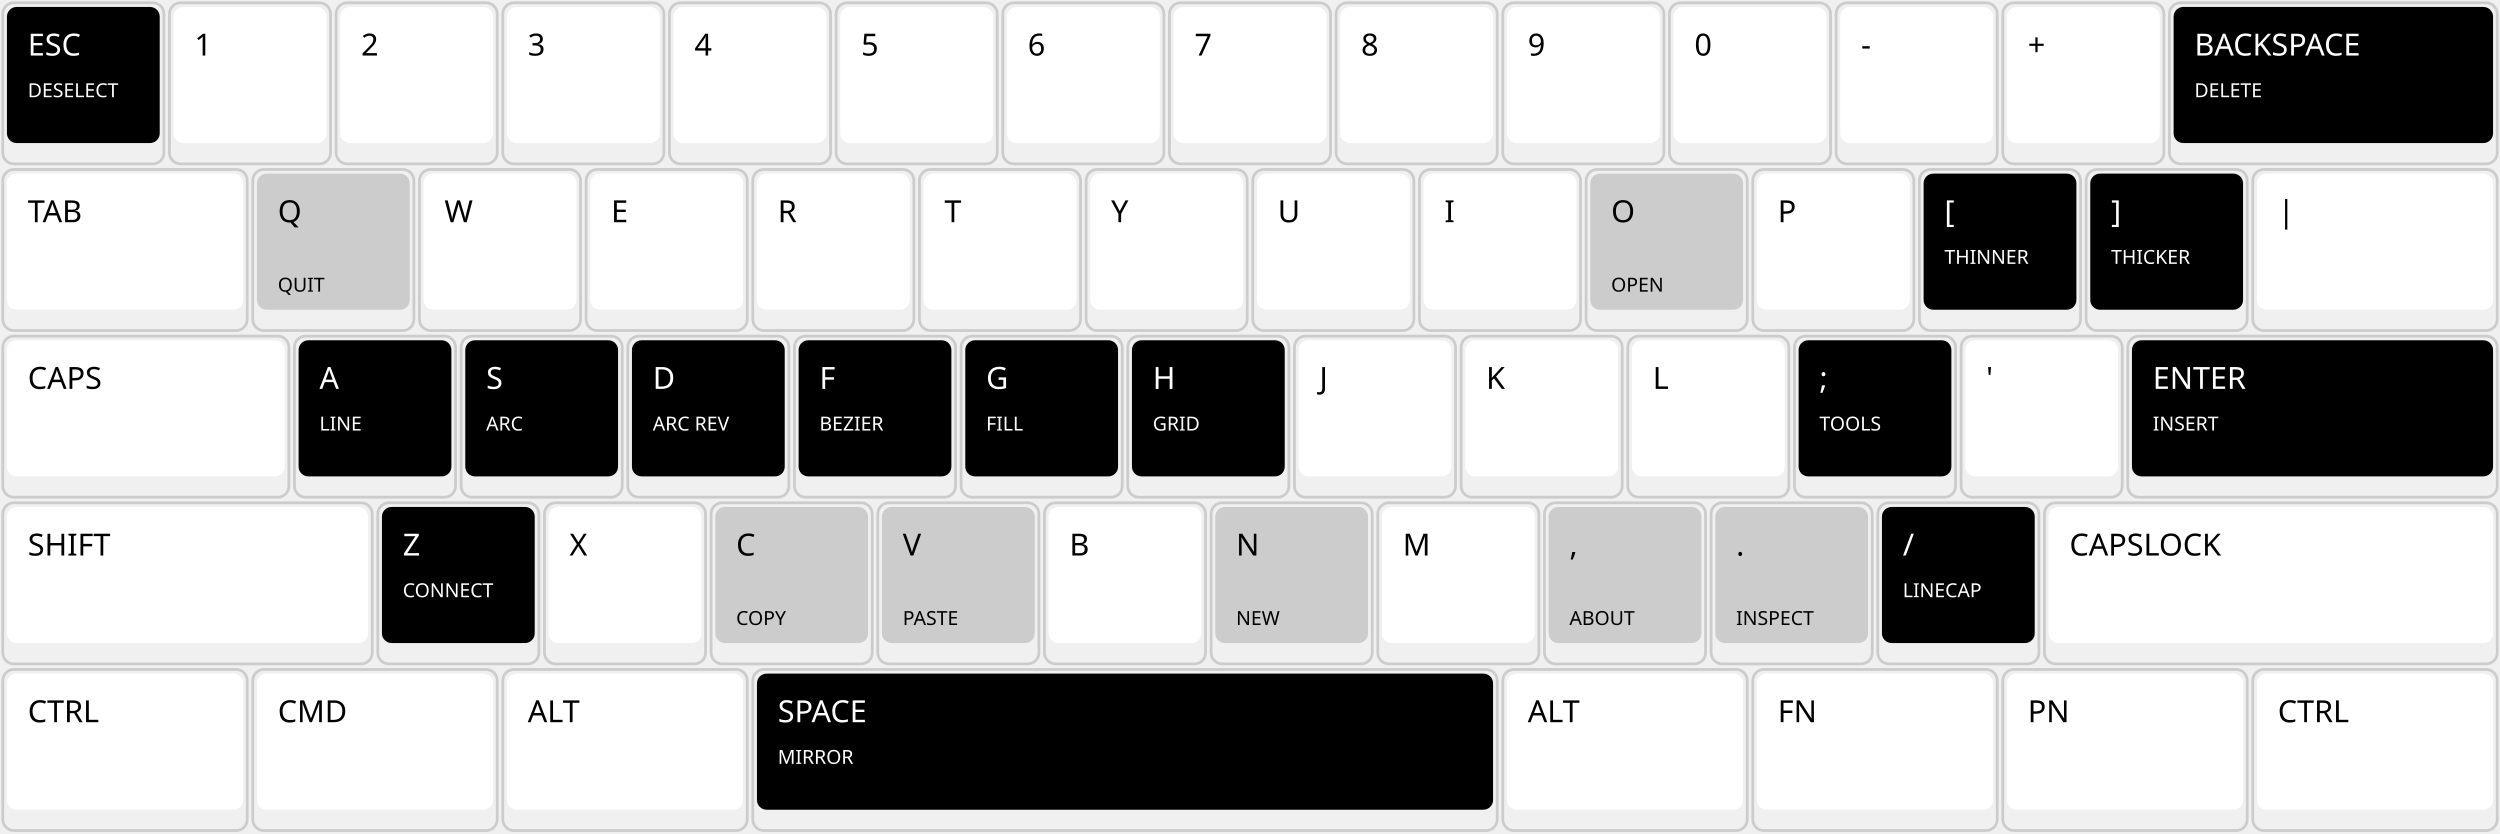
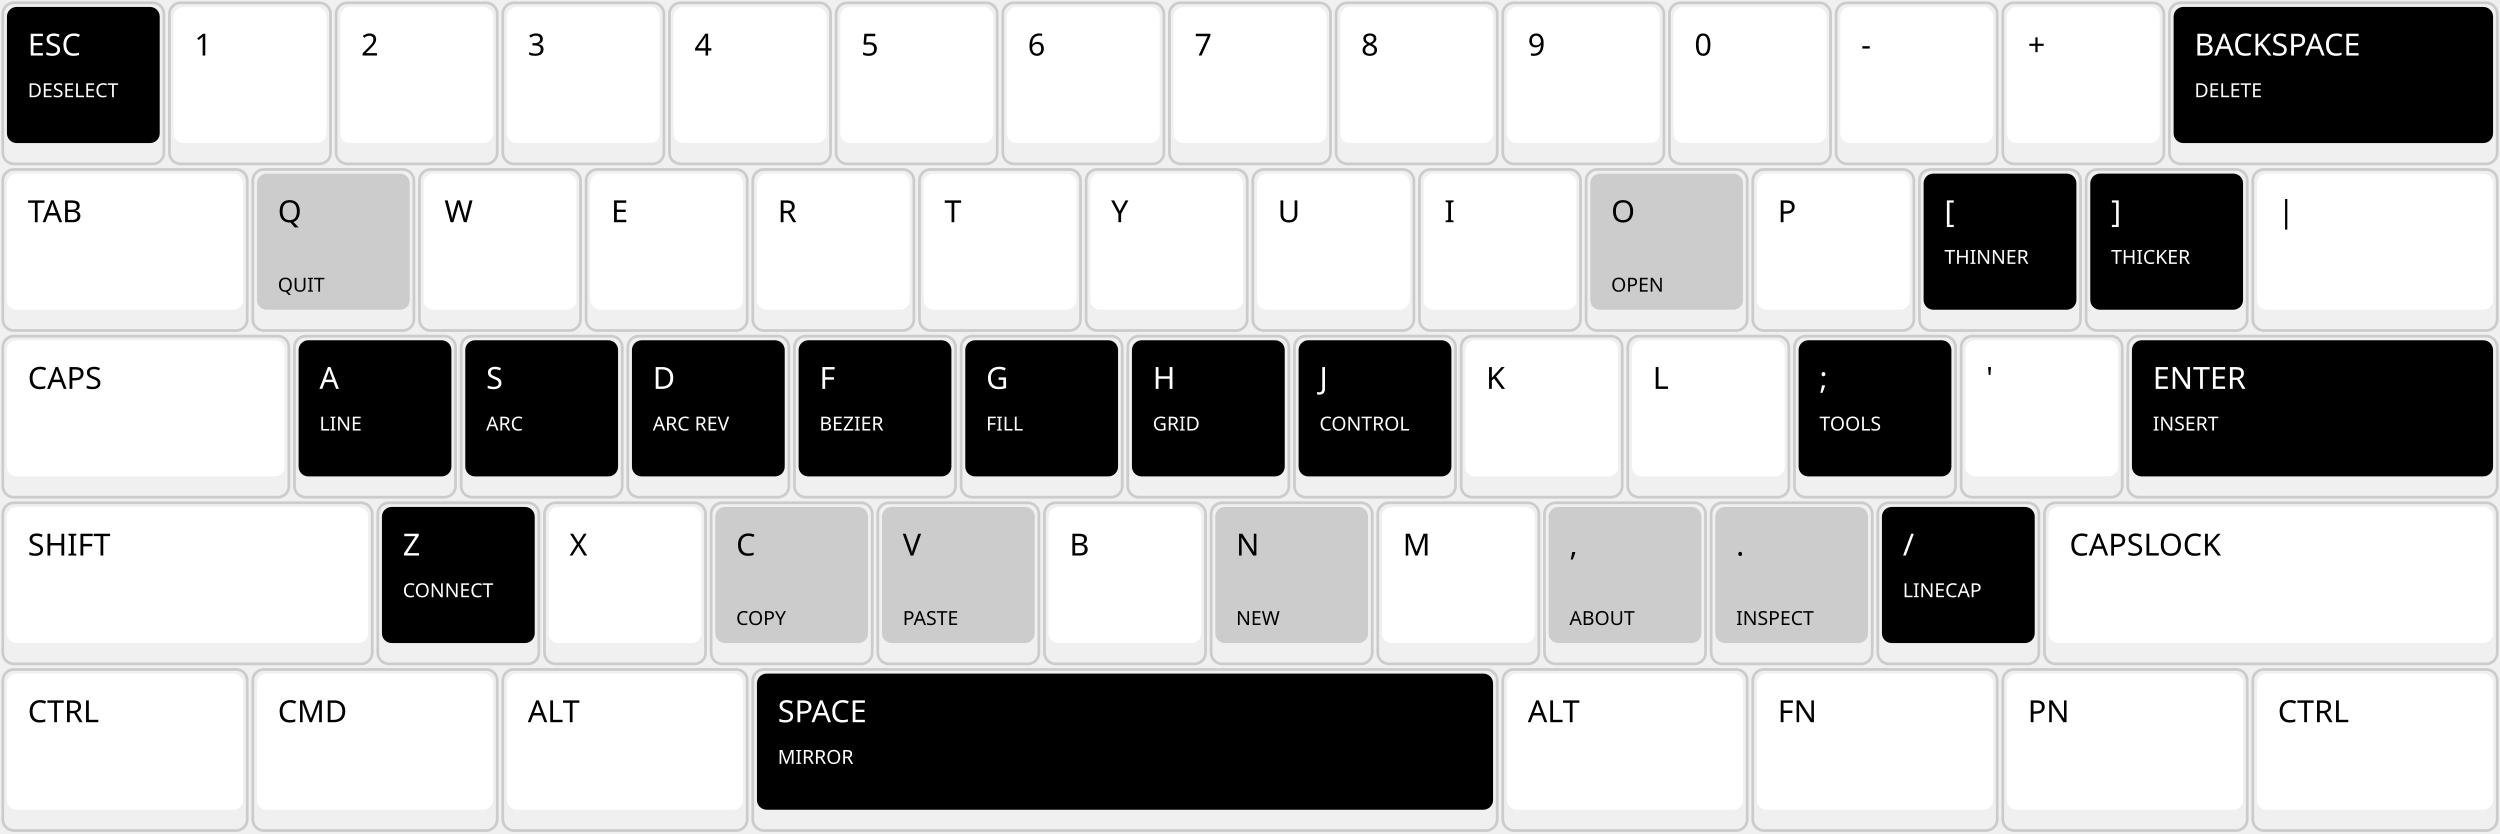
<svg xmlns="http://www.w3.org/2000/svg" width="900" height="300" version="1.0" style="fill:none;stroke:black;stroke-width:2px;">
  <rect x="1" y="1" width="58" height="58" rx="4" ry="4" title="esc" stroke="#ccc" fill="none" stroke-width="1" />
  <rect x="3" y="3" width="54" height="48" rx="3" ry="3" title="esc" stroke="#000" fill="#000" stroke-width="1" />
  <text x="10" y="20" font-size="11" font-family="Input Mono" stroke-width="0" fill="#fff">ESC</text>
  <text x="10" y="35" font-size="7" font-family="Input Mono" stroke-width="0" fill="#fff">DESELECT</text>
  <text x="10" y="45" font-size="7" font-family="Input Mono" stroke-width="0" fill="#000">DOCUMENT</text>
  <rect x="61" y="1" width="58" height="58" rx="4" ry="4" title="1" stroke="#ccc" fill="none" stroke-width="1" />
  <rect x="63" y="3" width="54" height="48" rx="3" ry="3" title="1" stroke="#fff" fill="#fff" stroke-width="1" />
  <text x="70" y="20" font-size="11" font-family="Input Mono" stroke-width="0" fill="#000">1</text>
  <rect x="121" y="1" width="58" height="58" rx="4" ry="4" title="2" stroke="#ccc" fill="none" stroke-width="1" />
  <rect x="123" y="3" width="54" height="48" rx="3" ry="3" title="2" stroke="#fff" fill="#fff" stroke-width="1" />
  <text x="130" y="20" font-size="11" font-family="Input Mono" stroke-width="0" fill="#000">2</text>
  <rect x="181" y="1" width="58" height="58" rx="4" ry="4" title="3" stroke="#ccc" fill="none" stroke-width="1" />
  <rect x="183" y="3" width="54" height="48" rx="3" ry="3" title="3" stroke="#fff" fill="#fff" stroke-width="1" />
  <text x="190" y="20" font-size="11" font-family="Input Mono" stroke-width="0" fill="#000">3</text>
  <rect x="241" y="1" width="58" height="58" rx="4" ry="4" title="4" stroke="#ccc" fill="none" stroke-width="1" />
  <rect x="243" y="3" width="54" height="48" rx="3" ry="3" title="4" stroke="#fff" fill="#fff" stroke-width="1" />
  <text x="250" y="20" font-size="11" font-family="Input Mono" stroke-width="0" fill="#000">4</text>
  <rect x="301" y="1" width="58" height="58" rx="4" ry="4" title="5" stroke="#ccc" fill="none" stroke-width="1" />
  <rect x="303" y="3" width="54" height="48" rx="3" ry="3" title="5" stroke="#fff" fill="#fff" stroke-width="1" />
  <text x="310" y="20" font-size="11" font-family="Input Mono" stroke-width="0" fill="#000">5</text>
  <rect x="361" y="1" width="58" height="58" rx="4" ry="4" title="6" stroke="#ccc" fill="none" stroke-width="1" />
  <rect x="363" y="3" width="54" height="48" rx="3" ry="3" title="6" stroke="#fff" fill="#fff" stroke-width="1" />
  <text x="370" y="20" font-size="11" font-family="Input Mono" stroke-width="0" fill="#000">6</text>
  <rect x="421" y="1" width="58" height="58" rx="4" ry="4" title="7" stroke="#ccc" fill="none" stroke-width="1" />
  <rect x="423" y="3" width="54" height="48" rx="3" ry="3" title="7" stroke="#fff" fill="#fff" stroke-width="1" />
  <text x="430" y="20" font-size="11" font-family="Input Mono" stroke-width="0" fill="#000">7</text>
  <rect x="481" y="1" width="58" height="58" rx="4" ry="4" title="8" stroke="#ccc" fill="none" stroke-width="1" />
  <rect x="483" y="3" width="54" height="48" rx="3" ry="3" title="8" stroke="#fff" fill="#fff" stroke-width="1" />
  <text x="490" y="20" font-size="11" font-family="Input Mono" stroke-width="0" fill="#000">8</text>
  <rect x="541" y="1" width="58" height="58" rx="4" ry="4" title="9" stroke="#ccc" fill="none" stroke-width="1" />
  <rect x="543" y="3" width="54" height="48" rx="3" ry="3" title="9" stroke="#fff" fill="#fff" stroke-width="1" />
  <text x="550" y="20" font-size="11" font-family="Input Mono" stroke-width="0" fill="#000">9</text>
  <rect x="601" y="1" width="58" height="58" rx="4" ry="4" title="0" stroke="#ccc" fill="none" stroke-width="1" />
  <rect x="603" y="3" width="54" height="48" rx="3" ry="3" title="0" stroke="#fff" fill="#fff" stroke-width="1" />
  <text x="610" y="20" font-size="11" font-family="Input Mono" stroke-width="0" fill="#000">0</text>
  <rect x="661" y="1" width="58" height="58" rx="4" ry="4" title="-" stroke="#ccc" fill="none" stroke-width="1" />
  <rect x="663" y="3" width="54" height="48" rx="3" ry="3" title="-" stroke="#fff" fill="#fff" stroke-width="1" />
  <text x="670" y="20" font-size="11" font-family="Input Mono" stroke-width="0" fill="#000">-</text>
  <rect x="721" y="1" width="58" height="58" rx="4" ry="4" title="+" stroke="#ccc" fill="none" stroke-width="1" />
  <rect x="723" y="3" width="54" height="48" rx="3" ry="3" title="+" stroke="#fff" fill="#fff" stroke-width="1" />
  <text x="730" y="20" font-size="11" font-family="Input Mono" stroke-width="0" fill="#000">+</text>
  <rect x="781" y="1" width="118" height="58" rx="4" ry="4" title="backspace" stroke="#ccc" fill="none" stroke-width="1" />
  <rect x="783" y="3" width="114" height="48" rx="3" ry="3" title="backspace" stroke="#000" fill="#000" stroke-width="1" />
  <text x="790" y="20" font-size="11" font-family="Input Mono" stroke-width="0" fill="#fff">BACKSPACE</text>
  <text x="790" y="35" font-size="7" font-family="Input Mono" stroke-width="0" fill="#fff">DELETE</text>
  <text x="790" y="45" font-size="7" font-family="Input Mono" stroke-width="0" fill="#000">RESET</text>
  <rect x="1" y="61" width="88" height="58" rx="4" ry="4" title="tab" stroke="#ccc" fill="none" stroke-width="1" />
  <rect x="3" y="63" width="84" height="48" rx="3" ry="3" title="tab" stroke="#fff" fill="#fff" stroke-width="1" />
  <text x="10" y="80" font-size="11" font-family="Input Mono" stroke-width="0" fill="#000">TAB</text>
  <rect x="91" y="61" width="58" height="58" rx="4" ry="4" title="q" stroke="#ccc" fill="none" stroke-width="1" />
  <rect x="93" y="63" width="54" height="48" rx="3" ry="3" title="q" stroke="#ccc" fill="#ccc" stroke-width="1" />
  <text x="100" y="80" font-size="11" font-family="Input Mono" stroke-width="0" fill="#000">Q</text>
  <text x="100" y="105" font-size="7" font-family="Input Mono" stroke-width="0" fill="#000">QUIT</text>
  <rect x="151" y="61" width="58" height="58" rx="4" ry="4" title="w" stroke="#ccc" fill="none" stroke-width="1" />
  <rect x="153" y="63" width="54" height="48" rx="3" ry="3" title="w" stroke="#fff" fill="#fff" stroke-width="1" />
  <text x="160" y="80" font-size="11" font-family="Input Mono" stroke-width="0" fill="#000">W</text>
  <rect x="211" y="61" width="58" height="58" rx="4" ry="4" title="e" stroke="#ccc" fill="none" stroke-width="1" />
  <rect x="213" y="63" width="54" height="48" rx="3" ry="3" title="e" stroke="#fff" fill="#fff" stroke-width="1" />
  <text x="220" y="80" font-size="11" font-family="Input Mono" stroke-width="0" fill="#000">E</text>
  <rect x="271" y="61" width="58" height="58" rx="4" ry="4" title="r" stroke="#ccc" fill="none" stroke-width="1" />
  <rect x="273" y="63" width="54" height="48" rx="3" ry="3" title="r" stroke="#fff" fill="#fff" stroke-width="1" />
  <text x="280" y="80" font-size="11" font-family="Input Mono" stroke-width="0" fill="#000">R</text>
  <rect x="331" y="61" width="58" height="58" rx="4" ry="4" title="t" stroke="#ccc" fill="none" stroke-width="1" />
  <rect x="333" y="63" width="54" height="48" rx="3" ry="3" title="t" stroke="#fff" fill="#fff" stroke-width="1" />
  <text x="340" y="80" font-size="11" font-family="Input Mono" stroke-width="0" fill="#000">T</text>
  <rect x="391" y="61" width="58" height="58" rx="4" ry="4" title="y" stroke="#ccc" fill="none" stroke-width="1" />
  <rect x="393" y="63" width="54" height="48" rx="3" ry="3" title="y" stroke="#fff" fill="#fff" stroke-width="1" />
  <text x="400" y="80" font-size="11" font-family="Input Mono" stroke-width="0" fill="#000">Y</text>
  <rect x="451" y="61" width="58" height="58" rx="4" ry="4" title="u" stroke="#ccc" fill="none" stroke-width="1" />
  <rect x="453" y="63" width="54" height="48" rx="3" ry="3" title="u" stroke="#fff" fill="#fff" stroke-width="1" />
  <text x="460" y="80" font-size="11" font-family="Input Mono" stroke-width="0" fill="#000">U</text>
  <rect x="511" y="61" width="58" height="58" rx="4" ry="4" title="i" stroke="#ccc" fill="none" stroke-width="1" />
  <rect x="513" y="63" width="54" height="48" rx="3" ry="3" title="i" stroke="#fff" fill="#fff" stroke-width="1" />
  <text x="520" y="80" font-size="11" font-family="Input Mono" stroke-width="0" fill="#000">I</text>
  <rect x="571" y="61" width="58" height="58" rx="4" ry="4" title="o" stroke="#ccc" fill="none" stroke-width="1" />
  <rect x="573" y="63" width="54" height="48" rx="3" ry="3" title="o" stroke="#ccc" fill="#ccc" stroke-width="1" />
  <text x="580" y="80" font-size="11" font-family="Input Mono" stroke-width="0" fill="#000">O</text>
  <text x="580" y="105" font-size="7" font-family="Input Mono" stroke-width="0" fill="#000">OPEN</text>
  <rect x="631" y="61" width="58" height="58" rx="4" ry="4" title="p" stroke="#ccc" fill="none" stroke-width="1" />
  <rect x="633" y="63" width="54" height="48" rx="3" ry="3" title="p" stroke="#fff" fill="#fff" stroke-width="1" />
  <text x="640" y="80" font-size="11" font-family="Input Mono" stroke-width="0" fill="#000">P</text>
  <rect x="691" y="61" width="58" height="58" rx="4" ry="4" title="[" stroke="#ccc" fill="none" stroke-width="1" />
  <rect x="693" y="63" width="54" height="48" rx="3" ry="3" title="[" stroke="#000" fill="#000" stroke-width="1" />
  <text x="700" y="80" font-size="11" font-family="Input Mono" stroke-width="0" fill="#fff">[</text>
  <text x="700" y="95" font-size="7" font-family="Input Mono" stroke-width="0" fill="#fff">THINNER</text>
  <rect x="751" y="61" width="58" height="58" rx="4" ry="4" title="]" stroke="#ccc" fill="none" stroke-width="1" />
  <rect x="753" y="63" width="54" height="48" rx="3" ry="3" title="]" stroke="#000" fill="#000" stroke-width="1" />
  <text x="760" y="80" font-size="11" font-family="Input Mono" stroke-width="0" fill="#fff">]</text>
  <text x="760" y="95" font-size="7" font-family="Input Mono" stroke-width="0" fill="#fff">THICKER</text>
  <rect x="811" y="61" width="88" height="58" rx="4" ry="4" title="|" stroke="#ccc" fill="none" stroke-width="1" />
  <rect x="813" y="63" width="84" height="48" rx="3" ry="3" title="|" stroke="#fff" fill="#fff" stroke-width="1" />
  <text x="820" y="80" font-size="11" font-family="Input Mono" stroke-width="0" fill="#000">|</text>
  <rect x="1" y="121" width="103" height="58" rx="4" ry="4" title="caps" stroke="#ccc" fill="none" stroke-width="1" />
  <rect x="3" y="123" width="99" height="48" rx="3" ry="3" title="caps" stroke="#fff" fill="#fff" stroke-width="1" />
  <text x="10" y="140" font-size="11" font-family="Input Mono" stroke-width="0" fill="#000">CAPS</text>
  <rect x="106" y="121" width="58" height="58" rx="4" ry="4" title="a" stroke="#ccc" fill="none" stroke-width="1" />
  <rect x="108" y="123" width="54" height="48" rx="3" ry="3" title="a" stroke="#000" fill="#000" stroke-width="1" />
  <text x="115" y="140" font-size="11" font-family="Input Mono" stroke-width="0" fill="#fff">A</text>
  <text x="115" y="155" font-size="7" font-family="Input Mono" stroke-width="0" fill="#fff">LINE</text>
  <rect x="166" y="121" width="58" height="58" rx="4" ry="4" title="s" stroke="#ccc" fill="none" stroke-width="1" />
  <rect x="168" y="123" width="54" height="48" rx="3" ry="3" title="s" stroke="#000" fill="#000" stroke-width="1" />
  <text x="175" y="140" font-size="11" font-family="Input Mono" stroke-width="0" fill="#fff">S</text>
  <text x="175" y="155" font-size="7" font-family="Input Mono" stroke-width="0" fill="#fff">ARC</text>
  <text x="175" y="165" font-size="7" font-family="Input Mono" stroke-width="0" fill="#000">SAVE</text>
  <rect x="226" y="121" width="58" height="58" rx="4" ry="4" title="d" stroke="#ccc" fill="none" stroke-width="1" />
  <rect x="228" y="123" width="54" height="48" rx="3" ry="3" title="d" stroke="#000" fill="#000" stroke-width="1" />
  <text x="235" y="140" font-size="11" font-family="Input Mono" stroke-width="0" fill="#fff">D</text>
  <text x="235" y="155" font-size="7" font-family="Input Mono" stroke-width="0" fill="#fff">ARC REV</text>
  <rect x="286" y="121" width="58" height="58" rx="4" ry="4" title="f" stroke="#ccc" fill="none" stroke-width="1" />
  <rect x="288" y="123" width="54" height="48" rx="3" ry="3" title="f" stroke="#000" fill="#000" stroke-width="1" />
  <text x="295" y="140" font-size="11" font-family="Input Mono" stroke-width="0" fill="#fff">F</text>
  <text x="295" y="155" font-size="7" font-family="Input Mono" stroke-width="0" fill="#fff">BEZIER</text>
  <rect x="346" y="121" width="58" height="58" rx="4" ry="4" title="g" stroke="#ccc" fill="none" stroke-width="1" />
  <rect x="348" y="123" width="54" height="48" rx="3" ry="3" title="g" stroke="#000" fill="#000" stroke-width="1" />
  <text x="355" y="140" font-size="11" font-family="Input Mono" stroke-width="0" fill="#fff">G</text>
  <text x="355" y="155" font-size="7" font-family="Input Mono" stroke-width="0" fill="#fff">FILL</text>
  <rect x="406" y="121" width="58" height="58" rx="4" ry="4" title="h" stroke="#ccc" fill="none" stroke-width="1" />
  <rect x="408" y="123" width="54" height="48" rx="3" ry="3" title="h" stroke="#000" fill="#000" stroke-width="1" />
  <text x="415" y="140" font-size="11" font-family="Input Mono" stroke-width="0" fill="#fff">H</text>
  <text x="415" y="155" font-size="7" font-family="Input Mono" stroke-width="0" fill="#fff">GRID</text>
  <text x="415" y="165" font-size="7" font-family="Input Mono" stroke-width="0" fill="#000">HIDE</text>
  <rect x="466" y="121" width="58" height="58" rx="4" ry="4" title="j" stroke="#ccc" fill="none" stroke-width="1" />
-   <rect x="468" y="123" width="54" height="48" rx="3" ry="3" title="j" stroke="#fff" fill="#fff" stroke-width="1" />
-   <text x="475" y="140" font-size="11" font-family="Input Mono" stroke-width="0" fill="#000">J</text>
+   <rect x="468" y="123" width="54" height="48" rx="3" ry="3" title="j" stroke="#000" fill="#000" stroke-width="1" />
+   <text x="475" y="140" font-size="11" font-family="Input Mono" stroke-width="0" fill="#fff">J</text>
+   <text x="475" y="155" font-size="7" font-family="Input Mono" stroke-width="0" fill="#fff">CONTROL</text>
  <rect x="526" y="121" width="58" height="58" rx="4" ry="4" title="k" stroke="#ccc" fill="none" stroke-width="1" />
  <rect x="528" y="123" width="54" height="48" rx="3" ry="3" title="k" stroke="#fff" fill="#fff" stroke-width="1" />
  <text x="535" y="140" font-size="11" font-family="Input Mono" stroke-width="0" fill="#000">K</text>
  <rect x="586" y="121" width="58" height="58" rx="4" ry="4" title="l" stroke="#ccc" fill="none" stroke-width="1" />
  <rect x="588" y="123" width="54" height="48" rx="3" ry="3" title="l" stroke="#fff" fill="#fff" stroke-width="1" />
  <text x="595" y="140" font-size="11" font-family="Input Mono" stroke-width="0" fill="#000">L</text>
  <rect x="646" y="121" width="58" height="58" rx="4" ry="4" title=";" stroke="#ccc" fill="none" stroke-width="1" />
  <rect x="648" y="123" width="54" height="48" rx="3" ry="3" title=";" stroke="#000" fill="#000" stroke-width="1" />
  <text x="655" y="140" font-size="11" font-family="Input Mono" stroke-width="0" fill="#fff">;</text>
  <text x="655" y="155" font-size="7" font-family="Input Mono" stroke-width="0" fill="#fff">TOOLS</text>
  <rect x="706" y="121" width="58" height="58" rx="4" ry="4" title="'" stroke="#ccc" fill="none" stroke-width="1" />
  <rect x="708" y="123" width="54" height="48" rx="3" ry="3" title="'" stroke="#fff" fill="#fff" stroke-width="1" />
  <text x="715" y="140" font-size="11" font-family="Input Mono" stroke-width="0" fill="#000">'</text>
  <rect x="766" y="121" width="133" height="58" rx="4" ry="4" title="enter" stroke="#ccc" fill="none" stroke-width="1" />
  <rect x="768" y="123" width="129" height="48" rx="3" ry="3" title="enter" stroke="#000" fill="#000" stroke-width="1" />
  <text x="775" y="140" font-size="11" font-family="Input Mono" stroke-width="0" fill="#fff">ENTER</text>
  <text x="775" y="155" font-size="7" font-family="Input Mono" stroke-width="0" fill="#fff">INSERT</text>
  <text x="775" y="165" font-size="7" font-family="Input Mono" stroke-width="0" fill="#000">FULLSCRE</text>
  <rect x="1" y="181" width="133" height="58" rx="4" ry="4" title="shift" stroke="#ccc" fill="none" stroke-width="1" />
  <rect x="3" y="183" width="129" height="48" rx="3" ry="3" title="shift" stroke="#fff" fill="#fff" stroke-width="1" />
  <text x="10" y="200" font-size="11" font-family="Input Mono" stroke-width="0" fill="#000">SHIFT</text>
  <rect x="136" y="181" width="58" height="58" rx="4" ry="4" title="z" stroke="#ccc" fill="none" stroke-width="1" />
  <rect x="138" y="183" width="54" height="48" rx="3" ry="3" title="z" stroke="#000" fill="#000" stroke-width="1" />
  <text x="145" y="200" font-size="11" font-family="Input Mono" stroke-width="0" fill="#fff">Z</text>
  <text x="145" y="215" font-size="7" font-family="Input Mono" stroke-width="0" fill="#fff">CONNECT</text>
  <text x="145" y="225" font-size="7" font-family="Input Mono" stroke-width="0" fill="#000">UNDO</text>
  <rect x="196" y="181" width="58" height="58" rx="4" ry="4" title="x" stroke="#ccc" fill="none" stroke-width="1" />
  <rect x="198" y="183" width="54" height="48" rx="3" ry="3" title="x" stroke="#fff" fill="#fff" stroke-width="1" />
  <text x="205" y="200" font-size="11" font-family="Input Mono" stroke-width="0" fill="#000">X</text>
  <rect x="256" y="181" width="58" height="58" rx="4" ry="4" title="c" stroke="#ccc" fill="none" stroke-width="1" />
  <rect x="258" y="183" width="54" height="48" rx="3" ry="3" title="c" stroke="#ccc" fill="#ccc" stroke-width="1" />
  <text x="265" y="200" font-size="11" font-family="Input Mono" stroke-width="0" fill="#000">C</text>
  <text x="265" y="225" font-size="7" font-family="Input Mono" stroke-width="0" fill="#000">COPY</text>
  <rect x="316" y="181" width="58" height="58" rx="4" ry="4" title="v" stroke="#ccc" fill="none" stroke-width="1" />
  <rect x="318" y="183" width="54" height="48" rx="3" ry="3" title="v" stroke="#ccc" fill="#ccc" stroke-width="1" />
  <text x="325" y="200" font-size="11" font-family="Input Mono" stroke-width="0" fill="#000">V</text>
  <text x="325" y="225" font-size="7" font-family="Input Mono" stroke-width="0" fill="#000">PASTE</text>
  <rect x="376" y="181" width="58" height="58" rx="4" ry="4" title="b" stroke="#ccc" fill="none" stroke-width="1" />
  <rect x="378" y="183" width="54" height="48" rx="3" ry="3" title="b" stroke="#fff" fill="#fff" stroke-width="1" />
  <text x="385" y="200" font-size="11" font-family="Input Mono" stroke-width="0" fill="#000">B</text>
  <rect x="436" y="181" width="58" height="58" rx="4" ry="4" title="n" stroke="#ccc" fill="none" stroke-width="1" />
  <rect x="438" y="183" width="54" height="48" rx="3" ry="3" title="n" stroke="#ccc" fill="#ccc" stroke-width="1" />
  <text x="445" y="200" font-size="11" font-family="Input Mono" stroke-width="0" fill="#000">N</text>
  <text x="445" y="225" font-size="7" font-family="Input Mono" stroke-width="0" fill="#000">NEW</text>
  <rect x="496" y="181" width="58" height="58" rx="4" ry="4" title="m" stroke="#ccc" fill="none" stroke-width="1" />
  <rect x="498" y="183" width="54" height="48" rx="3" ry="3" title="m" stroke="#fff" fill="#fff" stroke-width="1" />
  <text x="505" y="200" font-size="11" font-family="Input Mono" stroke-width="0" fill="#000">M</text>
  <rect x="556" y="181" width="58" height="58" rx="4" ry="4" title="," stroke="#ccc" fill="none" stroke-width="1" />
  <rect x="558" y="183" width="54" height="48" rx="3" ry="3" title="," stroke="#ccc" fill="#ccc" stroke-width="1" />
  <text x="565" y="200" font-size="11" font-family="Input Mono" stroke-width="0" fill="#000">,</text>
  <text x="565" y="225" font-size="7" font-family="Input Mono" stroke-width="0" fill="#000">ABOUT</text>
  <rect x="616" y="181" width="58" height="58" rx="4" ry="4" title="." stroke="#ccc" fill="none" stroke-width="1" />
  <rect x="618" y="183" width="54" height="48" rx="3" ry="3" title="." stroke="#ccc" fill="#ccc" stroke-width="1" />
  <text x="625" y="200" font-size="11" font-family="Input Mono" stroke-width="0" fill="#000">.</text>
  <text x="625" y="225" font-size="7" font-family="Input Mono" stroke-width="0" fill="#000">INSPECT</text>
  <rect x="676" y="181" width="58" height="58" rx="4" ry="4" title="/" stroke="#ccc" fill="none" stroke-width="1" />
  <rect x="678" y="183" width="54" height="48" rx="3" ry="3" title="/" stroke="#000" fill="#000" stroke-width="1" />
  <text x="685" y="200" font-size="11" font-family="Input Mono" stroke-width="0" fill="#fff">/</text>
  <text x="685" y="215" font-size="7" font-family="Input Mono" stroke-width="0" fill="#fff">LINECAP</text>
  <rect x="736" y="181" width="163" height="58" rx="4" ry="4" title="capslock" stroke="#ccc" fill="none" stroke-width="1" />
  <rect x="738" y="183" width="159" height="48" rx="3" ry="3" title="capslock" stroke="#fff" fill="#fff" stroke-width="1" />
  <text x="745" y="200" font-size="11" font-family="Input Mono" stroke-width="0" fill="#000">CAPSLOCK</text>
  <rect x="1" y="241" width="88" height="58" rx="4" ry="4" title="ctrl" stroke="#ccc" fill="none" stroke-width="1" />
  <rect x="3" y="243" width="84" height="48" rx="3" ry="3" title="ctrl" stroke="#fff" fill="#fff" stroke-width="1" />
  <text x="10" y="260" font-size="11" font-family="Input Mono" stroke-width="0" fill="#000">CTRL</text>
  <rect x="91" y="241" width="88" height="58" rx="4" ry="4" title="cmd" stroke="#ccc" fill="none" stroke-width="1" />
  <rect x="93" y="243" width="84" height="48" rx="3" ry="3" title="cmd" stroke="#fff" fill="#fff" stroke-width="1" />
  <text x="100" y="260" font-size="11" font-family="Input Mono" stroke-width="0" fill="#000">CMD</text>
  <rect x="181" y="241" width="88" height="58" rx="4" ry="4" title="alt" stroke="#ccc" fill="none" stroke-width="1" />
  <rect x="183" y="243" width="84" height="48" rx="3" ry="3" title="alt" stroke="#fff" fill="#fff" stroke-width="1" />
  <text x="190" y="260" font-size="11" font-family="Input Mono" stroke-width="0" fill="#000">ALT</text>
  <rect x="271" y="241" width="268" height="58" rx="4" ry="4" title="space" stroke="#ccc" fill="none" stroke-width="1" />
  <rect x="273" y="243" width="264" height="48" rx="3" ry="3" title="space" stroke="#000" fill="#000" stroke-width="1" />
  <text x="280" y="260" font-size="11" font-family="Input Mono" stroke-width="0" fill="#fff">SPACE</text>
  <text x="280" y="275" font-size="7" font-family="Input Mono" stroke-width="0" fill="#fff">MIRROR</text>
  <rect x="811" y="241" width="88" height="58" rx="4" ry="4" title="ctrl" stroke="#ccc" fill="none" stroke-width="1" />
  <rect x="813" y="243" width="84" height="48" rx="3" ry="3" title="ctrl" stroke="#fff" fill="#fff" stroke-width="1" />
  <text x="820" y="260" font-size="11" font-family="Input Mono" stroke-width="0" fill="#000">CTRL</text>
  <rect x="721" y="241" width="88" height="58" rx="4" ry="4" title="pn" stroke="#ccc" fill="none" stroke-width="1" />
  <rect x="723" y="243" width="84" height="48" rx="3" ry="3" title="pn" stroke="#fff" fill="#fff" stroke-width="1" />
  <text x="730" y="260" font-size="11" font-family="Input Mono" stroke-width="0" fill="#000">PN</text>
  <rect x="631" y="241" width="88" height="58" rx="4" ry="4" title="fn" stroke="#ccc" fill="none" stroke-width="1" />
  <rect x="633" y="243" width="84" height="48" rx="3" ry="3" title="fn" stroke="#fff" fill="#fff" stroke-width="1" />
  <text x="640" y="260" font-size="11" font-family="Input Mono" stroke-width="0" fill="#000">FN</text>
  <rect x="541" y="241" width="88" height="58" rx="4" ry="4" title="alt" stroke="#ccc" fill="none" stroke-width="1" />
  <rect x="543" y="243" width="84" height="48" rx="3" ry="3" title="alt" stroke="#fff" fill="#fff" stroke-width="1" />
  <text x="550" y="260" font-size="11" font-family="Input Mono" stroke-width="0" fill="#000">ALT</text>
</svg>
